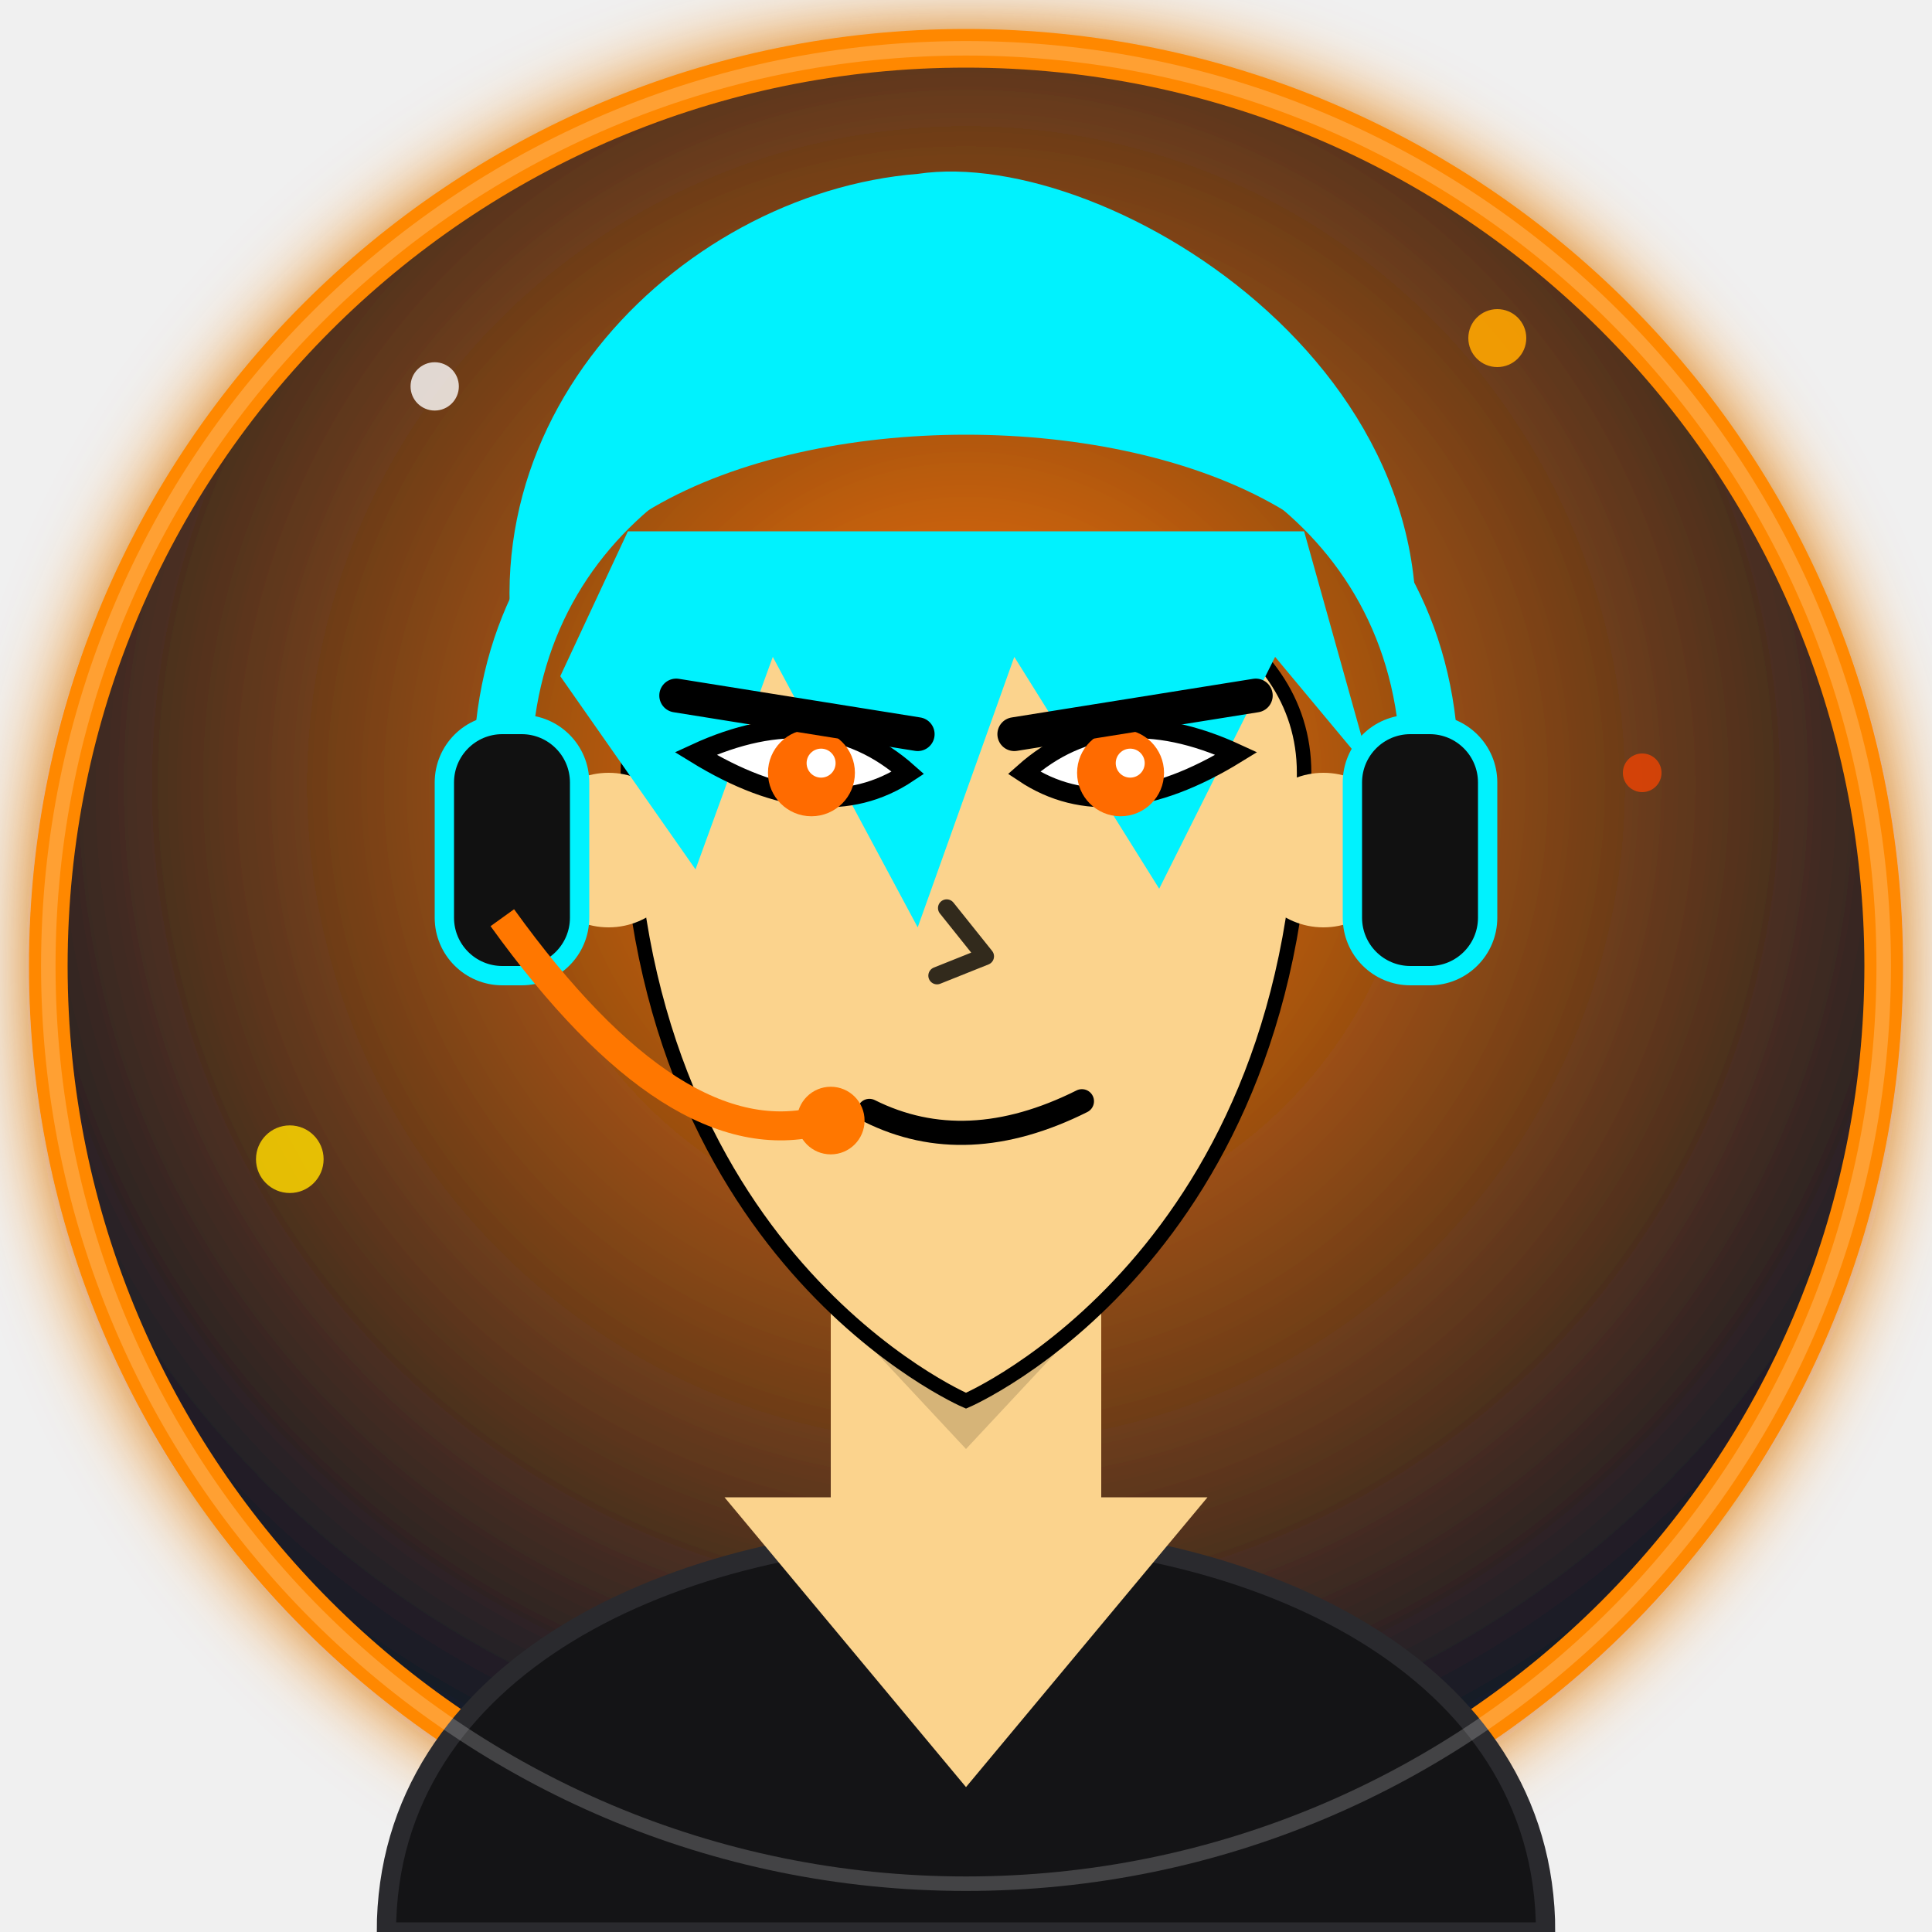
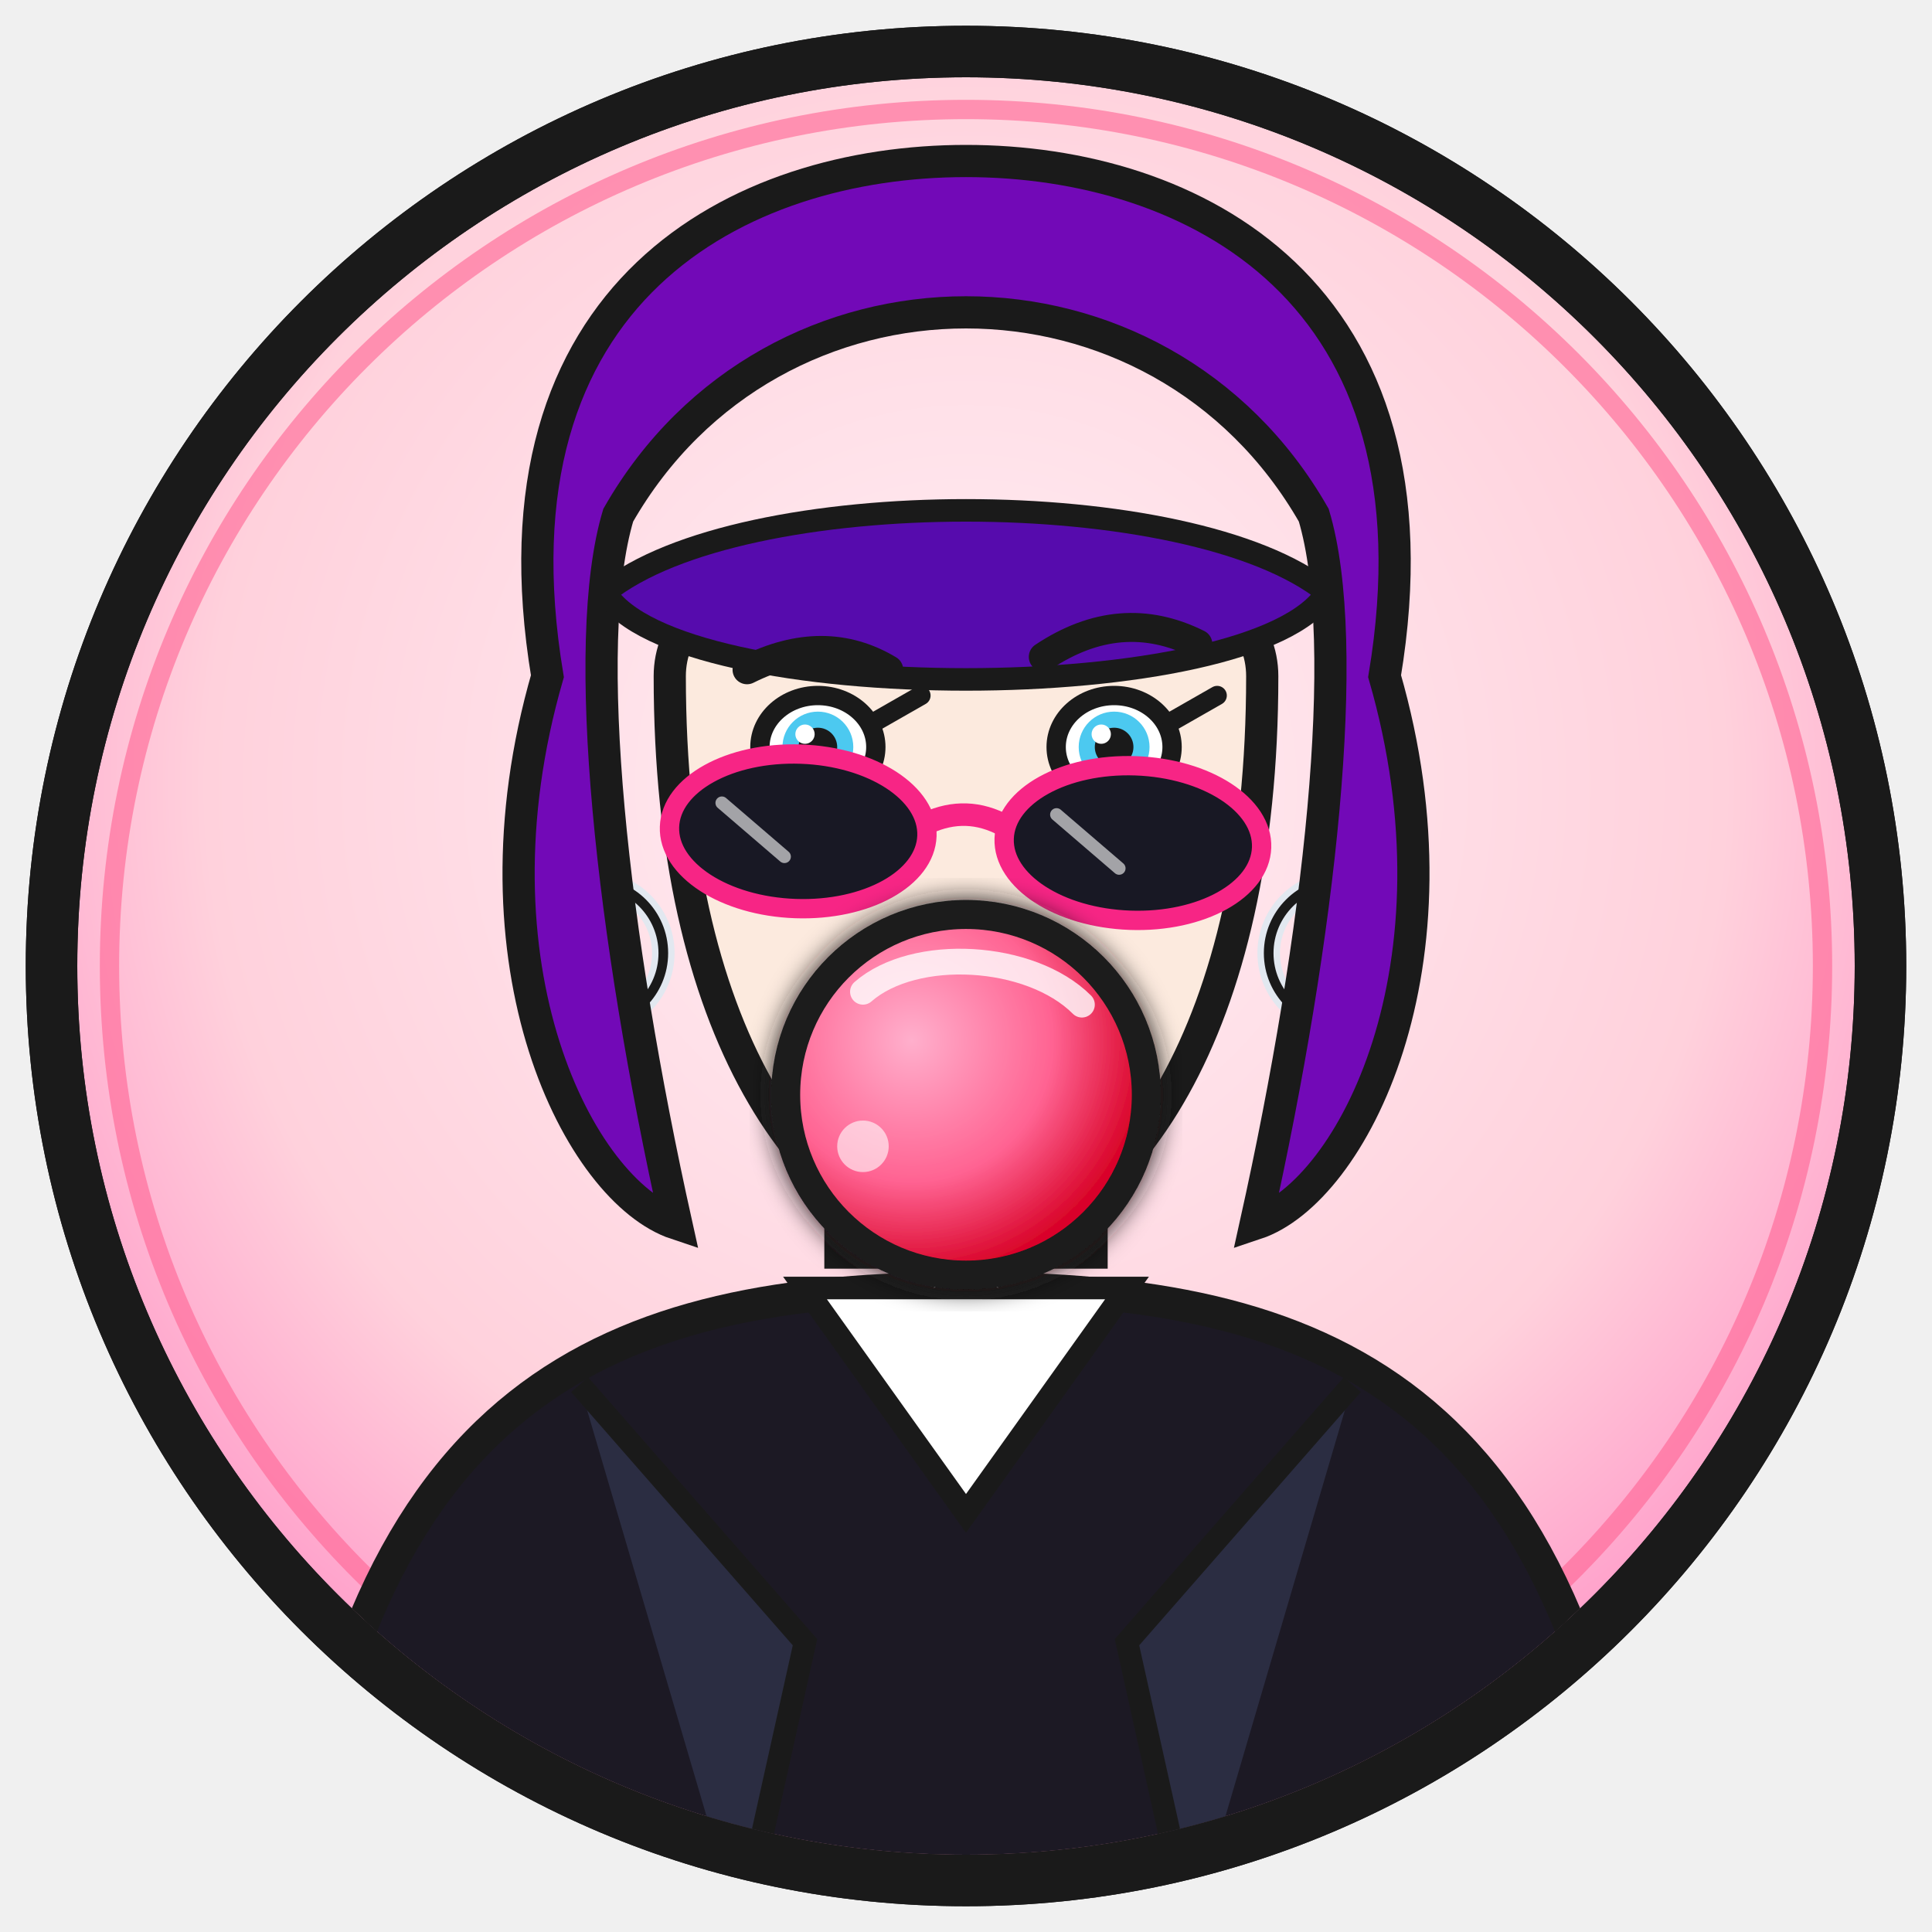
- <svg xmlns="http://www.w3.org/2000/svg" viewBox="0 0 200 200" width="200" height="200">
+ <svg xmlns="http://www.w3.org/2000/svg" viewBox="0 0 300 300" width="300" height="300">
  <defs>
-     <radialGradient id="bg_avatar_7" cx="50%" cy="40%" r="60%">
-       <stop offset="0%" stop-color="#ff7700" />
-       <stop offset="100%" stop-color="#0f172a" />
+     <radialGradient id="bubble_bg" cx="50%" cy="40%" r="60%">
+       <stop offset="0%" stop-color="#FFF0F5" />
+       <stop offset="70%" stop-color="#FFD1DC" />
+       <stop offset="100%" stop-color="#FF99C8" />
    </radialGradient>
-     <linearGradient id="goldChain" x1="0%" y1="0%" x2="100%" y2="100%">
-       <stop offset="0%" stop-color="#FFF" />
-       <stop offset="30%" stop-color="#FFD700" />
-       <stop offset="70%" stop-color="#FFA500" />
-       <stop offset="100%" stop-color="#FF8C00" />
-     </linearGradient>
-     <linearGradient id="shemaghPattern" x1="0%" y1="0%" x2="100%" y2="0%">
-       <stop offset="0%" stop-color="#d90429" />
-       <stop offset="50%" stop-color="#ffffff" />
-       <stop offset="100%" stop-color="#d90429" />
-     </linearGradient>
-     <filter id="glow_avatar_7">
-       <feGaussianBlur stdDeviation="4" result="coloredBlur" />
+     <radialGradient id="gum_gradient" cx="35%" cy="35%" r="65%">
+       <stop offset="0%" stop-color="#FFAFCC" />
+       <stop offset="60%" stop-color="#FF6392" />
+       <stop offset="100%" stop-color="#D90429" />
+     </radialGradient>
+     <filter id="gum_shine">
+       <feGaussianBlur stdDeviation="2" result="blur" />
      <feMerge>
-         <feMergeNode in="coloredBlur" />
+         <feMergeNode in="blur" />
        <feMergeNode in="SourceGraphic" />
      </feMerge>
    </filter>
  </defs>
-   <circle cx="100" cy="100" r="95" fill="url(#bg_avatar_7)" stroke="#ff8800" stroke-width="4" filter="url(#glow_avatar_7)" />
-   <circle cx="45" cy="40" r="2.5" fill="#FFF" opacity="0.8" />
-   <circle cx="155" cy="35" r="3" fill="#FFA500" opacity="0.9" />
-   <circle cx="170" cy="80" r="2" fill="#FF4500" opacity="0.7" />
-   <circle cx="30" cy="120" r="3.5" fill="#FFD700" opacity="0.85" />
-   <path d="M 40 200 C 40 145, 160 145, 160 200 Z" fill="#141416" stroke="#2a2a2e" stroke-width="2" />
-   <path d="M 75 155 L 100 185 L 125 155 Z" fill="#fbd38d" />
-   <rect x="86" y="125" width="28" height="35" fill="#fbd38d" />
-   <path d="M 86 135 L 100 150 L 114 135 Z" fill="#000" opacity="0.15" />
-   <path d="M 65 80 C 65 130, 100 145, 100 145 C 100 145, 135 130, 135 80 C 135 50, 65 50, 65 80 Z" fill="#fbd38d" stroke="#000" stroke-width="1.5" />
-   <circle cx="63" cy="88" r="8" fill="#fbd38d" />
-   <circle cx="137" cy="88" r="8" fill="#fbd38d" />
-   <path d="M 55 75 C 50 35, 150 35, 145 75 C 155 40, 115 15, 95 18 C 70 20, 45 45, 55 75 Z" fill="#00f2fe" />
-   <path d="M 58 70 L 72 90 L 80 68 L 95 96 L 105 68 L 120 92 L 132 68 L 142 80 L 135 55 L 65 55 Z" fill="#00f2fe" />
-   <path d="M 72 78 Q 85 72 94 80 Q 85 86 72 78 Z" fill="#FFF" stroke="#000" stroke-width="2" />
-   <circle cx="84" cy="80" r="4.5" fill="#ff6b00" />
-   <circle cx="85" cy="79" r="1.5" fill="#FFF" />
-   <path d="M 106 80 Q 115 72 128 78 Q 115 86 106 80 Z" fill="#FFF" stroke="#000" stroke-width="2" />
-   <circle cx="116" cy="80" r="4.5" fill="#ff6b00" />
-   <circle cx="117" cy="79" r="1.5" fill="#FFF" />
-   <path d="M 70 72 L 95 76" stroke="#000" stroke-width="3.5" stroke-linecap="round" />
-   <path d="M 130 72 L 105 76" stroke="#000" stroke-width="3.5" stroke-linecap="round" />
-   <path d="M 98 94 L 102 99 L 97 101" stroke="#000" stroke-width="1.8" stroke-linecap="round" stroke-linejoin="round" fill="none" opacity="0.8" />
-   <path d="M 90 115 Q 100 120 112 114" stroke="#000" stroke-width="2.5" stroke-linecap="round" fill="none" />
-   <path d="M 52 80 C 52 25, 148 25, 148 80" stroke="#00f2fe" stroke-width="6" fill="none" />
-   <rect x="46" y="75" width="14" height="26" rx="6" fill="#111" stroke="#00f2fe" stroke-width="2" />
-   <rect x="140" y="75" width="14" height="26" rx="6" fill="#111" stroke="#00f2fe" stroke-width="2" />
-   <path d="M 52 95 Q 70 120 85 116" stroke="#ff7700" stroke-width="3" fill="none" />
-   <circle cx="86" cy="116" r="3.5" fill="#ff7700" />
-   <circle cx="100" cy="100" r="95" fill="none" stroke="rgba(255,255,255,0.2)" stroke-width="1.5" />
+   <circle cx="150" cy="150" r="142" fill="url(#bubble_bg)" stroke="#1A1A1A" stroke-width="8" />
+   <circle cx="150" cy="150" r="133" fill="none" stroke="#FF6392" stroke-width="3" opacity="0.6" />
+   <g clip-path="url(#bubbleClip)">
+     <clipPath id="bubbleClip">
+       <circle cx="150" cy="150" r="138" />
+     </clipPath>
+     <path d="M 45 300 C 55 215, 95 200, 150 200 C 205 200, 245 215, 255 300 Z" fill="#1C1924" stroke="#1A1A1A" stroke-width="5" />
+     <path d="M 90 215 L 125 255 L 115 300" fill="#2B2D42" stroke="#1A1A1A" stroke-width="3.5" />
+     <path d="M 210 215 L 175 255 L 185 300" fill="#2B2D42" stroke="#1A1A1A" stroke-width="3.5" />
+     <path d="M 125 200 L 150 235 L 175 200 Z" fill="#FFFFFF" stroke="#1A1A1A" stroke-width="3.5" />
+     <rect x="130" y="186" width="40" height="7" fill="#1A1A1A" rx="2" />
+     <polygon points="150,186 152,192 157,192 153,195 155,200 150,197 145,200 147,195 143,192 148,192" fill="#E2E8F0" />
+     <rect x="130" y="155" width="40" height="40" fill="#FCEADE" stroke="#1A1A1A" stroke-width="4" />
+     <circle cx="92" cy="148" r="11" fill="none" stroke="#E2E8F0" stroke-width="3.5" />
+     <circle cx="92" cy="148" r="11" fill="none" stroke="#1A1A1A" stroke-width="1.5" />
+     <circle cx="208" cy="148" r="11" fill="none" stroke="#E2E8F0" stroke-width="3.5" />
+     <circle cx="208" cy="148" r="11" fill="none" stroke="#1A1A1A" stroke-width="1.5" />
+     <path d="M 104 105 C 104 75, 196 75, 196 105 C 196 160, 175 190, 150 195 C 125 190, 104 160, 104 105 Z" fill="#FCEADE" stroke="#1A1A1A" stroke-width="5" />
+     <path d="M 85 105 C 75 45, 115 25, 150 25 C 185 25, 225 45, 215 105 C 228 150, 210 185, 195 190 C 205 145, 210 100, 204 80 C 180 38, 120 38, 96 80 C 90 100, 95 145, 105 190 C 90 185, 72 150, 85 105 Z" fill="#7209B7" stroke="#1A1A1A" stroke-width="5" />
+     <path d="M 94 92 C 105 110, 195 110, 206 92 C 185 75, 115 75, 94 92 Z" fill="#560BAD" stroke="#1A1A1A" stroke-width="3.5" />
+     <ellipse cx="127" cy="116" rx="9" ry="8" fill="#FFF" stroke="#1A1A1A" stroke-width="3" />
+     <circle cx="127" cy="116" r="5.5" fill="#4CC9F0" />
+     <circle cx="127" cy="116" r="3" fill="#1A1A1A" />
+     <circle cx="125" cy="114" r="1.5" fill="#FFF" />
+     <path d="M 136 112 L 143 108" stroke="#1A1A1A" stroke-width="3" stroke-linecap="round" />
+     <ellipse cx="173" cy="116" rx="9" ry="8" fill="#FFF" stroke="#1A1A1A" stroke-width="3" />
+     <circle cx="173" cy="116" r="5.5" fill="#4CC9F0" />
+     <circle cx="173" cy="116" r="3" fill="#1A1A1A" />
+     <circle cx="171" cy="114" r="1.5" fill="#FFF" />
+     <path d="M 182 112 L 189 108" stroke="#1A1A1A" stroke-width="3" stroke-linecap="round" />
+     <path d="M 116 104 Q 128 98 138 104" stroke="#1A1A1A" stroke-width="4.5" stroke-linecap="round" fill="none" />
+     <path d="M 162 102 Q 174 94 186 100" stroke="#1A1A1A" stroke-width="4.5" stroke-linecap="round" fill="none" />
+     <g transform="rotate(2 150 128)">
+       <ellipse cx="124" cy="130" rx="20" ry="12" fill="#181824" stroke="#F72585" stroke-width="3" />
+       <path d="M 112 126 L 122 134" stroke="#FFF" stroke-width="2" opacity="0.6" stroke-linecap="round" />
+       <ellipse cx="176" cy="130" rx="20" ry="12" fill="#181824" stroke="#F72585" stroke-width="3" />
+       <path d="M 164 126 L 174 134" stroke="#FFF" stroke-width="2" opacity="0.6" stroke-linecap="round" />
+       <path d="M 144 128 Q 150 125 156 128" stroke="#F72585" stroke-width="3.5" fill="none" />
+     </g>
+     <circle cx="150" cy="144" r="2.5" fill="#1A1A1A" />
+     <circle cx="150" cy="170" r="28" fill="url(#gum_gradient)" stroke="#1A1A1A" stroke-width="4.5" filter="url(#gum_shine)" />
+     <path d="M 134 154 C 142 147, 160 148, 168 156" stroke="#FFF" stroke-width="4" stroke-linecap="round" fill="none" opacity="0.8" />
+     <circle cx="134" cy="178" r="4" fill="#FFF" opacity="0.6" />
+   </g>
+   <circle cx="150" cy="150" r="142" fill="none" stroke="#1A1A1A" stroke-width="8" />
</svg>
